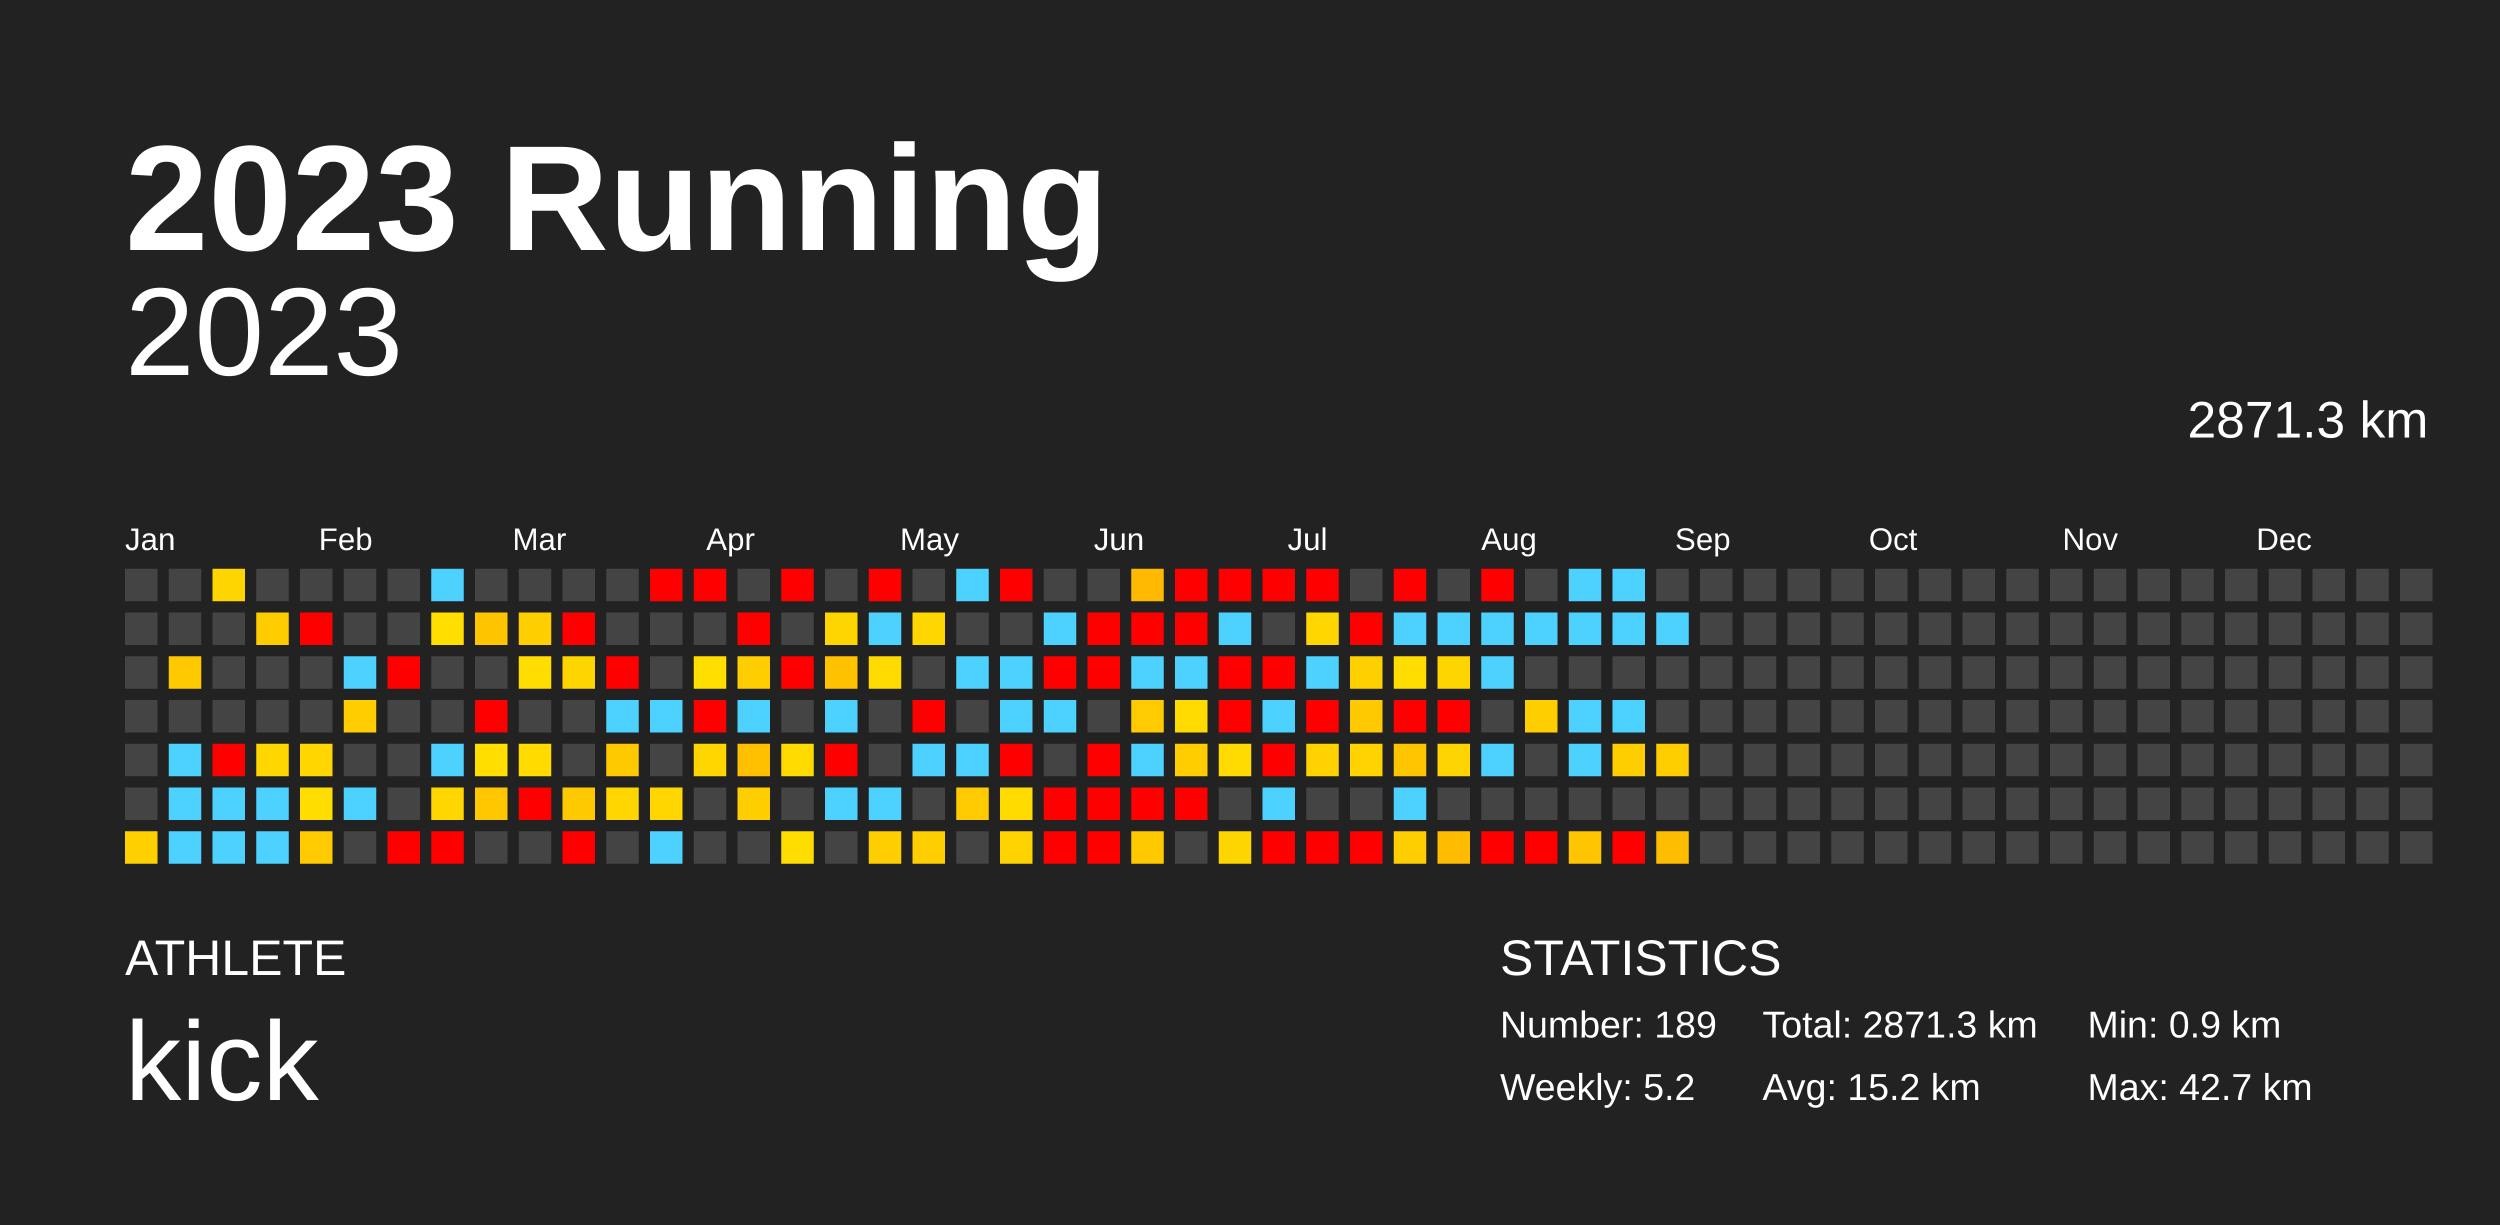
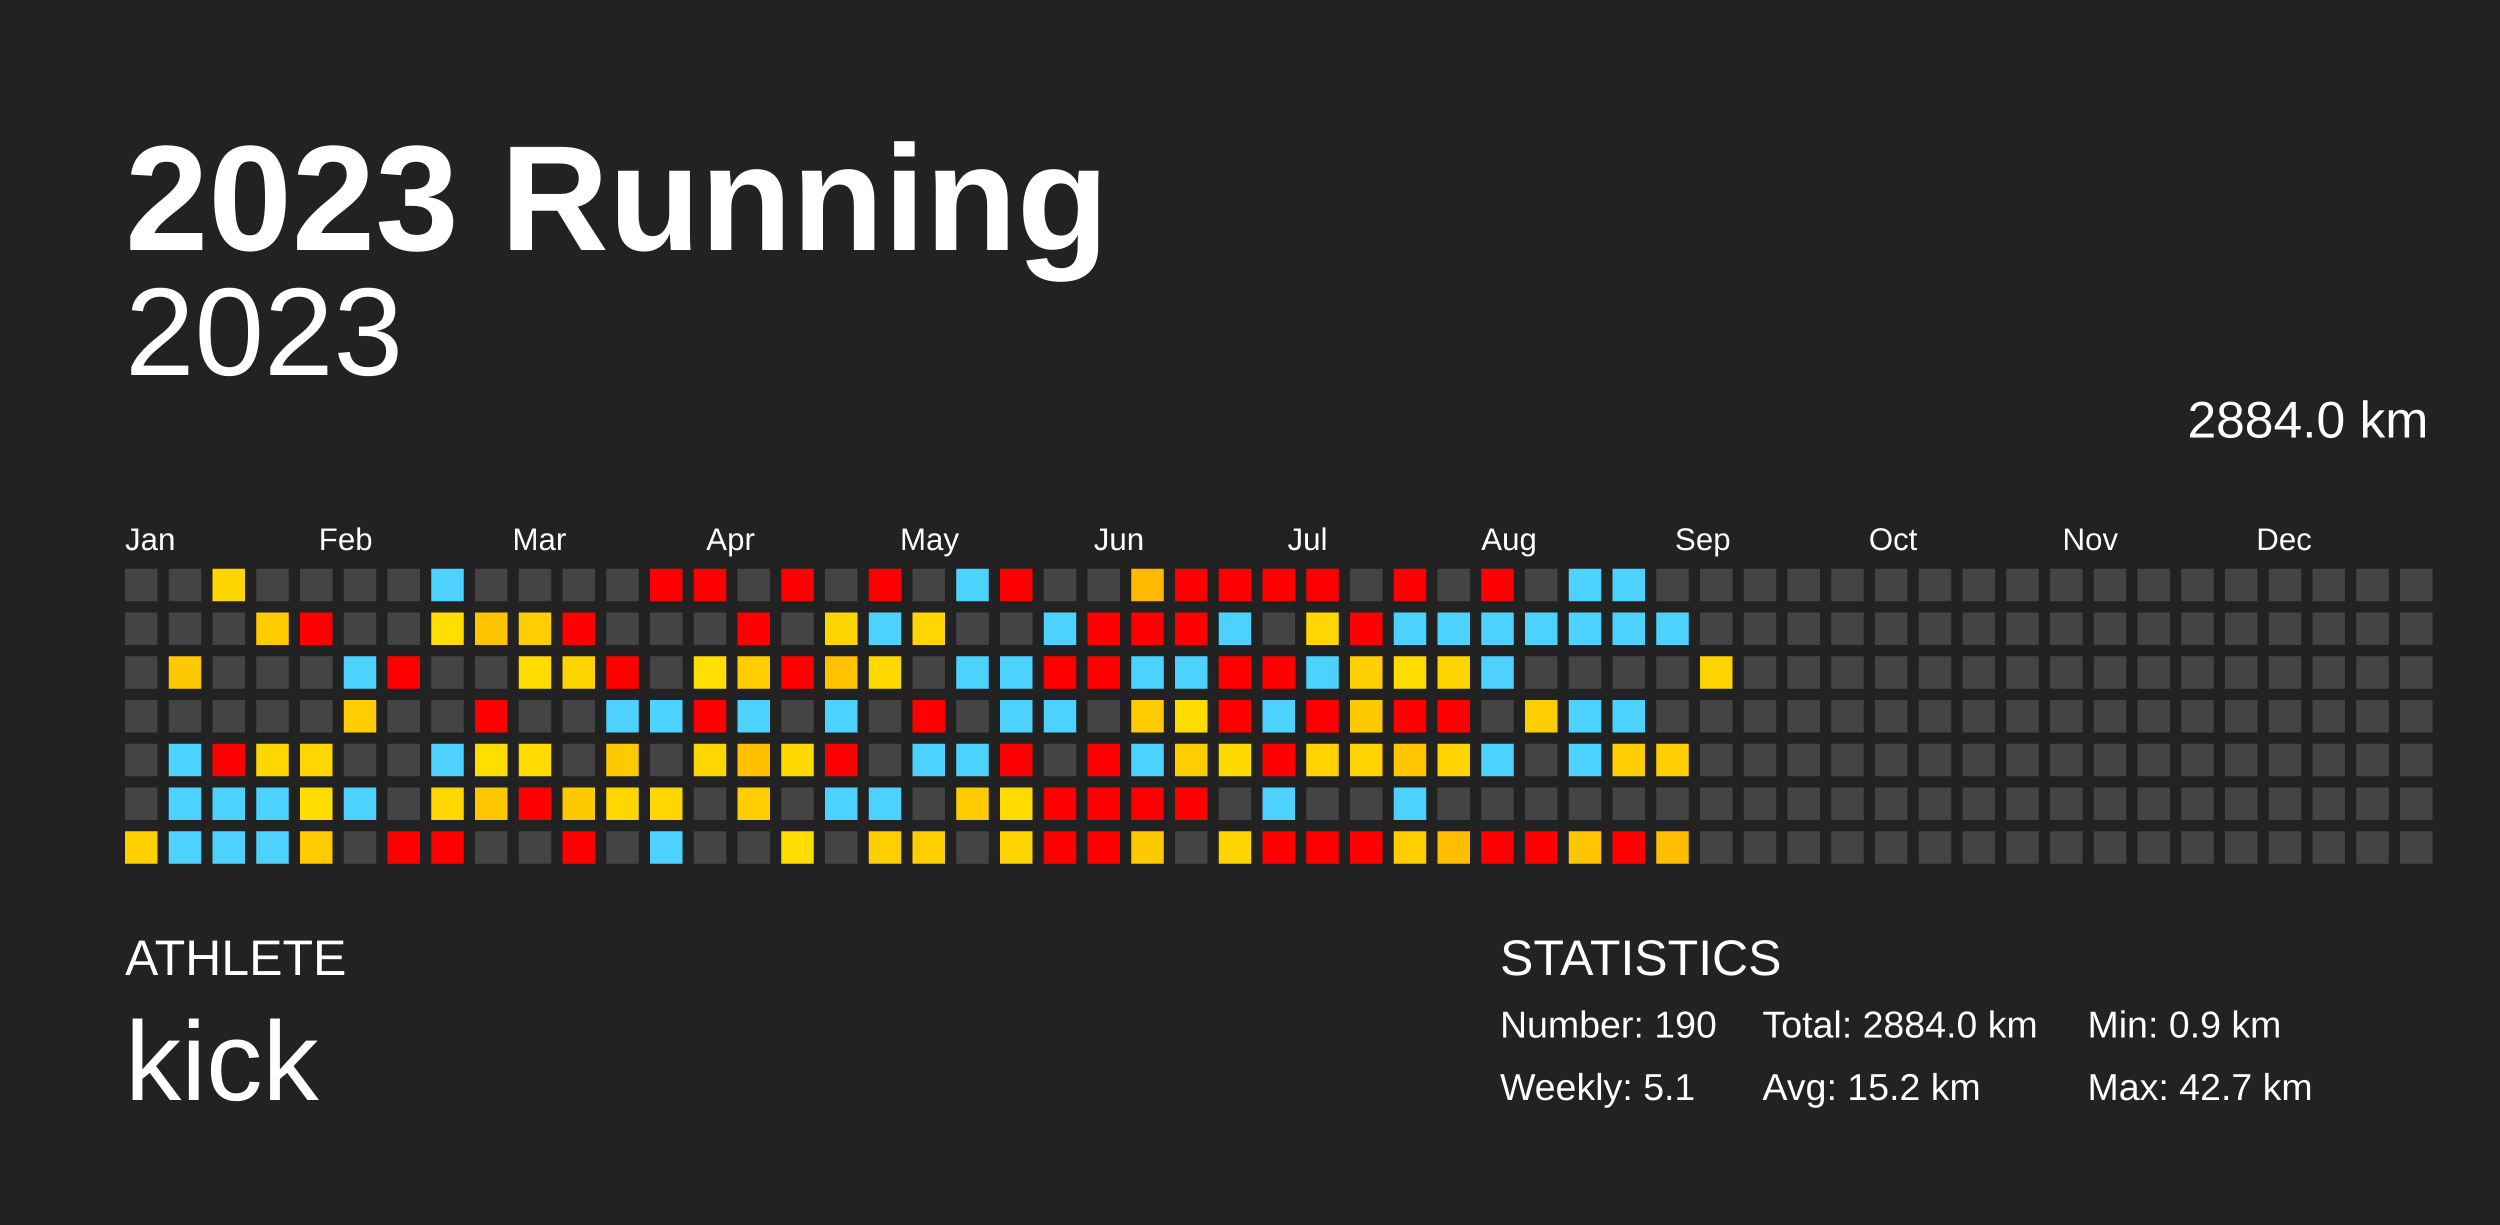
<svg xmlns="http://www.w3.org/2000/svg" baseProfile="full" height="98mm" version="1.1" viewBox="0,0,200,98" width="200mm">
  <defs />
  <rect fill="#222222" height="98" width="200" x="0" y="0" />
  <text fill="#FFFFFF" style="font-size:12px; font-family:Arial; font-weight:bold;" x="10" y="20">2023 Running</text>
  <text fill="#FFFFFF" style="font-size:4px; font-family:Arial" x="10" y="78">ATHLETE</text>
  <text fill="#FFFFFF" style="font-size:9px; font-family:Arial" x="10" y="88">kick</text>
  <text fill="#FFFFFF" style="font-size:4px; font-family:Arial" x="120" y="78">STATISTICS</text>
-   <text fill="#FFFFFF" style="font-size:3px; font-family:Arial" x="120" y="83">Number: 189</text>
-   <text fill="#FFFFFF" style="font-size:3px; font-family:Arial" x="120" y="88">Weekly: 5.2</text>
-   <text fill="#FFFFFF" style="font-size:3px; font-family:Arial" x="141" y="83">Total: 2871.3 km</text>
+   <text fill="#FFFFFF" style="font-size:3px; font-family:Arial" x="120" y="83">Number: 190</text>
+   <text fill="#FFFFFF" style="font-size:3px; font-family:Arial" x="120" y="88">Weekly: 5.1</text>
+   <text fill="#FFFFFF" style="font-size:3px; font-family:Arial" x="141" y="83">Total: 2884.0 km</text>
  <text fill="#FFFFFF" style="font-size:3px; font-family:Arial" x="141" y="88">Avg: 15.2 km</text>
  <text fill="#FFFFFF" style="font-size:3px; font-family:Arial" x="167" y="83">Min: 0.9 km</text>
  <text fill="#FFFFFF" style="font-size:3px; font-family:Arial" x="167" y="88">Max: 42.7 km</text>
  <text alignment-baseline="hanging" fill="#FFFFFF" style="font-size:10.0px; font-family:Arial;" x="10" y="30">2023</text>
-   <text alignment-baseline="hanging" fill="#FFFFFF" style="font-size:4.125px; font-family:Arial;" x="175" y="35">2871.3 km</text>
+   <text alignment-baseline="hanging" fill="#FFFFFF" style="font-size:4.125px; font-family:Arial;" x="175" y="35">2884.0 km</text>
  <text fill="#FFFFFF" style="font-size:2.5px; font-family:Arial" x="10.0" y="44">Jan</text>
  <text fill="#FFFFFF" style="font-size:2.5px; font-family:Arial" x="25.5" y="44">Feb</text>
  <text fill="#FFFFFF" style="font-size:2.5px; font-family:Arial" x="41.0" y="44">Mar</text>
  <text fill="#FFFFFF" style="font-size:2.5px; font-family:Arial" x="56.5" y="44">Apr</text>
  <text fill="#FFFFFF" style="font-size:2.5px; font-family:Arial" x="72.0" y="44">May</text>
  <text fill="#FFFFFF" style="font-size:2.5px; font-family:Arial" x="87.5" y="44">Jun</text>
  <text fill="#FFFFFF" style="font-size:2.5px; font-family:Arial" x="103.0" y="44">Jul</text>
  <text fill="#FFFFFF" style="font-size:2.5px; font-family:Arial" x="118.5" y="44">Aug</text>
  <text fill="#FFFFFF" style="font-size:2.5px; font-family:Arial" x="134.0" y="44">Sep</text>
  <text fill="#FFFFFF" style="font-size:2.5px; font-family:Arial" x="149.5" y="44">Oct</text>
  <text fill="#FFFFFF" style="font-size:2.5px; font-family:Arial" x="165.0" y="44">Nov</text>
  <text fill="#FFFFFF" style="font-size:2.5px; font-family:Arial" x="180.5" y="44">Dec</text>
  <rect fill="#444444" height="2.6" width="2.6" x="10.0" y="45.5" />
  <rect fill="#444444" height="2.6" width="2.6" x="10.0" y="49.0" />
  <rect fill="#444444" height="2.6" width="2.6" x="10.0" y="52.5" />
  <rect fill="#444444" height="2.6" width="2.6" x="10.0" y="56.0" />
  <rect fill="#444444" height="2.6" width="2.6" x="10.0" y="59.5" />
  <rect fill="#444444" height="2.6" width="2.6" x="10.0" y="63.0" />
  <rect fill="#ffd000" height="2.6" width="2.6" x="10.0" y="66.5" />
  <rect fill="#444444" height="2.6" width="2.6" x="13.5" y="45.5" />
  <rect fill="#444444" height="2.6" width="2.6" x="13.5" y="49.0" />
  <rect fill="#ffc900" height="2.6" width="2.6" x="13.5" y="52.5" />
  <rect fill="#444444" height="2.6" width="2.6" x="13.5" y="56.0" />
  <rect fill="#4dd2ff" height="2.6" width="2.6" x="13.5" y="59.5" />
  <rect fill="#4dd2ff" height="2.6" width="2.6" x="13.5" y="63.0" />
  <rect fill="#4dd2ff" height="2.6" width="2.6" x="13.5" y="66.5" />
  <rect fill="#ffd500" height="2.6" width="2.6" x="17.0" y="45.5" />
  <rect fill="#444444" height="2.6" width="2.6" x="17.0" y="49.0" />
  <rect fill="#444444" height="2.6" width="2.6" x="17.0" y="52.5" />
  <rect fill="#444444" height="2.6" width="2.6" x="17.0" y="56.0" />
  <rect fill="red" height="2.6" width="2.6" x="17.0" y="59.5" />
  <rect fill="#4dd2ff" height="2.6" width="2.6" x="17.0" y="63.0" />
  <rect fill="#4dd2ff" height="2.6" width="2.6" x="17.0" y="66.5" />
  <rect fill="#444444" height="2.6" width="2.6" x="20.5" y="45.5" />
  <rect fill="#ffcc00" height="2.6" width="2.6" x="20.5" y="49.0" />
  <rect fill="#444444" height="2.6" width="2.6" x="20.5" y="52.5" />
  <rect fill="#444444" height="2.6" width="2.6" x="20.5" y="56.0" />
  <rect fill="#ffd600" height="2.6" width="2.6" x="20.5" y="59.5" />
  <rect fill="#4dd2ff" height="2.6" width="2.6" x="20.5" y="63.0" />
  <rect fill="#4dd2ff" height="2.6" width="2.6" x="20.5" y="66.5" />
  <rect fill="#444444" height="2.6" width="2.6" x="24.0" y="45.5" />
  <rect fill="red" height="2.6" width="2.6" x="24.0" y="49.0" />
  <rect fill="#444444" height="2.6" width="2.6" x="24.0" y="52.5" />
  <rect fill="#444444" height="2.6" width="2.6" x="24.0" y="56.0" />
  <rect fill="#ffd600" height="2.6" width="2.6" x="24.0" y="59.5" />
  <rect fill="#ffdd00" height="2.6" width="2.6" x="24.0" y="63.0" />
  <rect fill="#ffca00" height="2.6" width="2.6" x="24.0" y="66.5" />
  <rect fill="#444444" height="2.6" width="2.6" x="27.5" y="45.5" />
  <rect fill="#444444" height="2.6" width="2.6" x="27.5" y="49.0" />
  <rect fill="#4dd2ff" height="2.6" width="2.6" x="27.5" y="52.5" />
  <rect fill="#ffcd00" height="2.6" width="2.6" x="27.5" y="56.0" />
  <rect fill="#444444" height="2.6" width="2.6" x="27.5" y="59.5" />
  <rect fill="#4dd2ff" height="2.6" width="2.6" x="27.5" y="63.0" />
  <rect fill="#444444" height="2.6" width="2.6" x="27.5" y="66.5" />
  <rect fill="#444444" height="2.6" width="2.6" x="31.0" y="45.5" />
  <rect fill="#444444" height="2.6" width="2.6" x="31.0" y="49.0" />
  <rect fill="red" height="2.6" width="2.6" x="31.0" y="52.5" />
  <rect fill="#444444" height="2.6" width="2.6" x="31.0" y="56.0" />
  <rect fill="#444444" height="2.6" width="2.6" x="31.0" y="59.5" />
  <rect fill="#444444" height="2.6" width="2.6" x="31.0" y="63.0" />
  <rect fill="red" height="2.6" width="2.6" x="31.0" y="66.5" />
  <rect fill="#4dd2ff" height="2.6" width="2.6" x="34.5" y="45.5" />
  <rect fill="#ffde00" height="2.6" width="2.6" x="34.5" y="49.0" />
  <rect fill="#444444" height="2.6" width="2.6" x="34.5" y="52.5" />
  <rect fill="#444444" height="2.6" width="2.6" x="34.5" y="56.0" />
  <rect fill="#4dd2ff" height="2.6" width="2.6" x="34.5" y="59.5" />
  <rect fill="#ffd600" height="2.6" width="2.6" x="34.5" y="63.0" />
  <rect fill="red" height="2.6" width="2.6" x="34.5" y="66.5" />
  <rect fill="#444444" height="2.6" width="2.6" x="38.0" y="45.5" />
  <rect fill="#ffc400" height="2.6" width="2.6" x="38.0" y="49.0" />
  <rect fill="#444444" height="2.6" width="2.6" x="38.0" y="52.5" />
  <rect fill="red" height="2.6" width="2.6" x="38.0" y="56.0" />
  <rect fill="#ffde00" height="2.6" width="2.6" x="38.0" y="59.5" />
  <rect fill="#ffc700" height="2.6" width="2.6" x="38.0" y="63.0" />
  <rect fill="#444444" height="2.6" width="2.6" x="38.0" y="66.5" />
  <rect fill="#444444" height="2.6" width="2.6" x="41.5" y="45.5" />
  <rect fill="#ffce00" height="2.6" width="2.6" x="41.5" y="49.0" />
  <rect fill="#ffdd00" height="2.6" width="2.6" x="41.5" y="52.5" />
  <rect fill="#444444" height="2.6" width="2.6" x="41.5" y="56.0" />
  <rect fill="#ffdb00" height="2.6" width="2.6" x="41.5" y="59.5" />
  <rect fill="red" height="2.6" width="2.6" x="41.5" y="63.0" />
  <rect fill="#444444" height="2.6" width="2.6" x="41.5" y="66.5" />
  <rect fill="#444444" height="2.6" width="2.6" x="45.0" y="45.5" />
  <rect fill="red" height="2.6" width="2.6" x="45.0" y="49.0" />
  <rect fill="#ffd500" height="2.6" width="2.6" x="45.0" y="52.5" />
  <rect fill="#444444" height="2.6" width="2.6" x="45.0" y="56.0" />
  <rect fill="#444444" height="2.6" width="2.6" x="45.0" y="59.5" />
  <rect fill="#ffc900" height="2.6" width="2.6" x="45.0" y="63.0" />
  <rect fill="red" height="2.6" width="2.6" x="45.0" y="66.5" />
  <rect fill="#444444" height="2.6" width="2.6" x="48.5" y="45.5" />
  <rect fill="#444444" height="2.6" width="2.6" x="48.5" y="49.0" />
  <rect fill="red" height="2.6" width="2.6" x="48.5" y="52.5" />
  <rect fill="#4dd2ff" height="2.6" width="2.6" x="48.5" y="56.0" />
  <rect fill="#ffc900" height="2.6" width="2.6" x="48.5" y="59.5" />
  <rect fill="#ffd600" height="2.6" width="2.6" x="48.5" y="63.0" />
  <rect fill="#444444" height="2.6" width="2.6" x="48.5" y="66.5" />
  <rect fill="red" height="2.6" width="2.6" x="52.0" y="45.5" />
  <rect fill="#444444" height="2.6" width="2.6" x="52.0" y="49.0" />
  <rect fill="#444444" height="2.6" width="2.6" x="52.0" y="52.5" />
  <rect fill="#4dd2ff" height="2.6" width="2.6" x="52.0" y="56.0" />
  <rect fill="#444444" height="2.6" width="2.6" x="52.0" y="59.5" />
  <rect fill="#ffd600" height="2.6" width="2.6" x="52.0" y="63.0" />
  <rect fill="#4dd2ff" height="2.6" width="2.6" x="52.0" y="66.5" />
  <rect fill="red" height="2.6" width="2.6" x="55.5" y="45.5" />
  <rect fill="#444444" height="2.6" width="2.6" x="55.5" y="49.0" />
  <rect fill="#ffde00" height="2.6" width="2.6" x="55.5" y="52.5" />
  <rect fill="red" height="2.6" width="2.6" x="55.5" y="56.0" />
  <rect fill="#ffd600" height="2.6" width="2.6" x="55.5" y="59.5" />
  <rect fill="#444444" height="2.6" width="2.6" x="55.5" y="63.0" />
  <rect fill="#444444" height="2.6" width="2.6" x="55.5" y="66.5" />
  <rect fill="#444444" height="2.6" width="2.6" x="59.0" y="45.5" />
  <rect fill="red" height="2.6" width="2.6" x="59.0" y="49.0" />
  <rect fill="#ffcd00" height="2.6" width="2.6" x="59.0" y="52.5" />
  <rect fill="#4dd2ff" height="2.6" width="2.6" x="59.0" y="56.0" />
  <rect fill="#ffc000" height="2.6" width="2.6" x="59.0" y="59.5" />
  <rect fill="#ffce00" height="2.6" width="2.6" x="59.0" y="63.0" />
  <rect fill="#444444" height="2.6" width="2.6" x="59.0" y="66.5" />
  <rect fill="red" height="2.6" width="2.6" x="62.5" y="45.5" />
  <rect fill="#444444" height="2.6" width="2.6" x="62.5" y="49.0" />
  <rect fill="red" height="2.6" width="2.6" x="62.5" y="52.5" />
  <rect fill="#444444" height="2.6" width="2.6" x="62.5" y="56.0" />
  <rect fill="#ffda00" height="2.6" width="2.6" x="62.5" y="59.5" />
  <rect fill="#444444" height="2.6" width="2.6" x="62.5" y="63.0" />
  <rect fill="#ffdd00" height="2.6" width="2.6" x="62.5" y="66.5" />
  <rect fill="#444444" height="2.6" width="2.6" x="66.0" y="45.5" />
  <rect fill="#ffd500" height="2.6" width="2.6" x="66.0" y="49.0" />
  <rect fill="#ffc100" height="2.6" width="2.6" x="66.0" y="52.5" />
  <rect fill="#4dd2ff" height="2.6" width="2.6" x="66.0" y="56.0" />
  <rect fill="red" height="2.6" width="2.6" x="66.0" y="59.5" />
  <rect fill="#4dd2ff" height="2.6" width="2.6" x="66.0" y="63.0" />
  <rect fill="#444444" height="2.6" width="2.6" x="66.0" y="66.5" />
  <rect fill="red" height="2.6" width="2.6" x="69.5" y="45.5" />
  <rect fill="#4dd2ff" height="2.6" width="2.6" x="69.5" y="49.0" />
  <rect fill="#ffda00" height="2.6" width="2.6" x="69.5" y="52.5" />
  <rect fill="#444444" height="2.6" width="2.6" x="69.5" y="56.0" />
  <rect fill="#444444" height="2.6" width="2.6" x="69.5" y="59.5" />
  <rect fill="#4dd2ff" height="2.6" width="2.6" x="69.5" y="63.0" />
  <rect fill="#ffce00" height="2.6" width="2.6" x="69.5" y="66.5" />
  <rect fill="#444444" height="2.6" width="2.6" x="73.0" y="45.5" />
  <rect fill="#ffd600" height="2.6" width="2.6" x="73.0" y="49.0" />
  <rect fill="#444444" height="2.6" width="2.6" x="73.0" y="52.5" />
  <rect fill="red" height="2.6" width="2.6" x="73.0" y="56.0" />
  <rect fill="#4dd2ff" height="2.6" width="2.6" x="73.0" y="59.5" />
  <rect fill="#444444" height="2.6" width="2.6" x="73.0" y="63.0" />
  <rect fill="#ffce00" height="2.6" width="2.6" x="73.0" y="66.5" />
  <rect fill="#4dd2ff" height="2.6" width="2.6" x="76.5" y="45.5" />
  <rect fill="#444444" height="2.6" width="2.6" x="76.5" y="49.0" />
  <rect fill="#4dd2ff" height="2.6" width="2.6" x="76.5" y="52.5" />
  <rect fill="#444444" height="2.6" width="2.6" x="76.5" y="56.0" />
  <rect fill="#4dd2ff" height="2.6" width="2.6" x="76.5" y="59.5" />
  <rect fill="#ffca00" height="2.6" width="2.6" x="76.5" y="63.0" />
  <rect fill="#444444" height="2.6" width="2.6" x="76.5" y="66.5" />
  <rect fill="red" height="2.6" width="2.6" x="80.0" y="45.5" />
  <rect fill="#444444" height="2.6" width="2.6" x="80.0" y="49.0" />
  <rect fill="#4dd2ff" height="2.6" width="2.6" x="80.0" y="52.5" />
  <rect fill="#4dd2ff" height="2.6" width="2.6" x="80.0" y="56.0" />
  <rect fill="red" height="2.6" width="2.6" x="80.0" y="59.5" />
  <rect fill="#ffdb00" height="2.6" width="2.6" x="80.0" y="63.0" />
  <rect fill="#ffd300" height="2.6" width="2.6" x="80.0" y="66.5" />
  <rect fill="#444444" height="2.6" width="2.6" x="83.5" y="45.5" />
  <rect fill="#4dd2ff" height="2.6" width="2.6" x="83.5" y="49.0" />
  <rect fill="red" height="2.6" width="2.6" x="83.5" y="52.5" />
  <rect fill="#4dd2ff" height="2.6" width="2.6" x="83.5" y="56.0" />
  <rect fill="#444444" height="2.6" width="2.6" x="83.5" y="59.5" />
  <rect fill="red" height="2.6" width="2.6" x="83.5" y="63.0" />
  <rect fill="red" height="2.6" width="2.6" x="83.5" y="66.5" />
  <rect fill="#444444" height="2.6" width="2.6" x="87.0" y="45.5" />
  <rect fill="red" height="2.6" width="2.6" x="87.0" y="49.0" />
  <rect fill="red" height="2.6" width="2.6" x="87.0" y="52.5" />
  <rect fill="#444444" height="2.6" width="2.6" x="87.0" y="56.0" />
  <rect fill="red" height="2.6" width="2.6" x="87.0" y="59.5" />
  <rect fill="red" height="2.6" width="2.6" x="87.0" y="63.0" />
  <rect fill="red" height="2.6" width="2.6" x="87.0" y="66.5" />
  <rect fill="#ffb900" height="2.6" width="2.6" x="90.5" y="45.5" />
  <rect fill="red" height="2.6" width="2.6" x="90.5" y="49.0" />
  <rect fill="#4dd2ff" height="2.6" width="2.6" x="90.5" y="52.5" />
  <rect fill="#ffca00" height="2.6" width="2.6" x="90.5" y="56.0" />
  <rect fill="#4dd2ff" height="2.6" width="2.6" x="90.5" y="59.5" />
  <rect fill="red" height="2.6" width="2.6" x="90.5" y="63.0" />
  <rect fill="#ffc900" height="2.6" width="2.6" x="90.5" y="66.5" />
  <rect fill="red" height="2.6" width="2.6" x="94.0" y="45.5" />
  <rect fill="red" height="2.6" width="2.6" x="94.0" y="49.0" />
  <rect fill="#4dd2ff" height="2.6" width="2.6" x="94.0" y="52.5" />
  <rect fill="#ffdb00" height="2.6" width="2.6" x="94.0" y="56.0" />
  <rect fill="#ffcd00" height="2.6" width="2.6" x="94.0" y="59.5" />
  <rect fill="red" height="2.6" width="2.6" x="94.0" y="63.0" />
  <rect fill="#444444" height="2.6" width="2.6" x="94.0" y="66.5" />
  <rect fill="red" height="2.6" width="2.6" x="97.5" y="45.5" />
  <rect fill="#4dd2ff" height="2.6" width="2.6" x="97.5" y="49.0" />
  <rect fill="red" height="2.6" width="2.6" x="97.5" y="52.5" />
  <rect fill="red" height="2.6" width="2.6" x="97.5" y="56.0" />
  <rect fill="#ffda00" height="2.6" width="2.6" x="97.5" y="59.5" />
  <rect fill="#444444" height="2.6" width="2.6" x="97.5" y="63.0" />
  <rect fill="#ffd500" height="2.6" width="2.6" x="97.5" y="66.5" />
  <rect fill="red" height="2.6" width="2.6" x="101.0" y="45.5" />
  <rect fill="#444444" height="2.6" width="2.6" x="101.0" y="49.0" />
  <rect fill="red" height="2.6" width="2.6" x="101.0" y="52.5" />
  <rect fill="#4dd2ff" height="2.6" width="2.6" x="101.0" y="56.0" />
  <rect fill="red" height="2.6" width="2.6" x="101.0" y="59.5" />
  <rect fill="#4dd2ff" height="2.6" width="2.6" x="101.0" y="63.0" />
  <rect fill="red" height="2.6" width="2.6" x="101.0" y="66.5" />
  <rect fill="red" height="2.6" width="2.6" x="104.5" y="45.5" />
  <rect fill="#ffd600" height="2.6" width="2.6" x="104.5" y="49.0" />
  <rect fill="#4dd2ff" height="2.6" width="2.6" x="104.5" y="52.5" />
  <rect fill="red" height="2.6" width="2.6" x="104.5" y="56.0" />
  <rect fill="#ffd200" height="2.6" width="2.6" x="104.5" y="59.5" />
  <rect fill="#444444" height="2.6" width="2.6" x="104.5" y="63.0" />
  <rect fill="red" height="2.6" width="2.6" x="104.5" y="66.5" />
  <rect fill="#444444" height="2.6" width="2.6" x="108.0" y="45.5" />
  <rect fill="red" height="2.6" width="2.6" x="108.0" y="49.0" />
  <rect fill="#ffd000" height="2.6" width="2.6" x="108.0" y="52.5" />
  <rect fill="#ffc900" height="2.6" width="2.6" x="108.0" y="56.0" />
  <rect fill="#ffd300" height="2.6" width="2.6" x="108.0" y="59.5" />
  <rect fill="#444444" height="2.6" width="2.6" x="108.0" y="63.0" />
  <rect fill="red" height="2.6" width="2.6" x="108.0" y="66.5" />
  <rect fill="red" height="2.6" width="2.6" x="111.5" y="45.5" />
  <rect fill="#4dd2ff" height="2.6" width="2.6" x="111.5" y="49.0" />
  <rect fill="#ffdd00" height="2.6" width="2.6" x="111.5" y="52.5" />
  <rect fill="red" height="2.6" width="2.6" x="111.5" y="56.0" />
  <rect fill="#ffc600" height="2.6" width="2.6" x="111.5" y="59.5" />
  <rect fill="#4dd2ff" height="2.6" width="2.6" x="111.5" y="63.0" />
  <rect fill="#ffce00" height="2.6" width="2.6" x="111.5" y="66.5" />
  <rect fill="#444444" height="2.6" width="2.6" x="115.0" y="45.5" />
  <rect fill="#4dd2ff" height="2.6" width="2.6" x="115.0" y="49.0" />
  <rect fill="#ffd500" height="2.6" width="2.6" x="115.0" y="52.5" />
  <rect fill="red" height="2.6" width="2.6" x="115.0" y="56.0" />
  <rect fill="#ffd400" height="2.6" width="2.6" x="115.0" y="59.5" />
  <rect fill="#444444" height="2.6" width="2.6" x="115.0" y="63.0" />
  <rect fill="#ffbc00" height="2.6" width="2.6" x="115.0" y="66.5" />
  <rect fill="red" height="2.6" width="2.6" x="118.5" y="45.5" />
  <rect fill="#4dd2ff" height="2.6" width="2.6" x="118.5" y="49.0" />
  <rect fill="#4dd2ff" height="2.6" width="2.6" x="118.5" y="52.5" />
  <rect fill="#444444" height="2.6" width="2.6" x="118.5" y="56.0" />
  <rect fill="#4dd2ff" height="2.6" width="2.6" x="118.5" y="59.5" />
  <rect fill="#444444" height="2.6" width="2.6" x="118.5" y="63.0" />
  <rect fill="red" height="2.6" width="2.6" x="118.5" y="66.5" />
  <rect fill="#444444" height="2.6" width="2.6" x="122.0" y="45.5" />
  <rect fill="#4dd2ff" height="2.6" width="2.6" x="122.0" y="49.0" />
  <rect fill="#444444" height="2.6" width="2.6" x="122.0" y="52.5" />
  <rect fill="#ffce00" height="2.6" width="2.6" x="122.0" y="56.0" />
  <rect fill="#444444" height="2.6" width="2.6" x="122.0" y="59.5" />
  <rect fill="#444444" height="2.6" width="2.6" x="122.0" y="63.0" />
  <rect fill="red" height="2.6" width="2.6" x="122.0" y="66.5" />
  <rect fill="#4dd2ff" height="2.6" width="2.6" x="125.5" y="45.5" />
  <rect fill="#4dd2ff" height="2.6" width="2.6" x="125.5" y="49.0" />
  <rect fill="#444444" height="2.6" width="2.6" x="125.5" y="52.5" />
  <rect fill="#4dd2ff" height="2.6" width="2.6" x="125.5" y="56.0" />
  <rect fill="#4dd2ff" height="2.6" width="2.6" x="125.5" y="59.5" />
  <rect fill="#444444" height="2.6" width="2.6" x="125.5" y="63.0" />
  <rect fill="#ffc500" height="2.6" width="2.6" x="125.5" y="66.5" />
  <rect fill="#4dd2ff" height="2.6" width="2.6" x="129.0" y="45.5" />
  <rect fill="#4dd2ff" height="2.6" width="2.6" x="129.0" y="49.0" />
  <rect fill="#444444" height="2.6" width="2.6" x="129.0" y="52.5" />
  <rect fill="#4dd2ff" height="2.6" width="2.6" x="129.0" y="56.0" />
  <rect fill="#ffce00" height="2.6" width="2.6" x="129.0" y="59.5" />
  <rect fill="#444444" height="2.6" width="2.6" x="129.0" y="63.0" />
  <rect fill="red" height="2.6" width="2.6" x="129.0" y="66.5" />
  <rect fill="#444444" height="2.6" width="2.6" x="132.5" y="45.5" />
  <rect fill="#4dd2ff" height="2.6" width="2.6" x="132.5" y="49.0" />
  <rect fill="#444444" height="2.6" width="2.6" x="132.5" y="52.5" />
  <rect fill="#444444" height="2.6" width="2.6" x="132.5" y="56.0" />
  <rect fill="#ffce00" height="2.6" width="2.6" x="132.5" y="59.5" />
  <rect fill="#444444" height="2.6" width="2.6" x="132.5" y="63.0" />
  <rect fill="#ffbd00" height="2.6" width="2.6" x="132.5" y="66.5" />
  <rect fill="#444444" height="2.6" width="2.6" x="136.0" y="45.5" />
  <rect fill="#444444" height="2.6" width="2.6" x="136.0" y="49.0" />
-   <rect fill="#444444" height="2.6" width="2.6" x="136.0" y="52.5" />
+   <rect fill="#ffd300" height="2.6" width="2.6" x="136.0" y="52.5" />
  <rect fill="#444444" height="2.6" width="2.6" x="136.0" y="56.0" />
  <rect fill="#444444" height="2.6" width="2.6" x="136.0" y="59.5" />
  <rect fill="#444444" height="2.6" width="2.6" x="136.0" y="63.0" />
  <rect fill="#444444" height="2.6" width="2.6" x="136.0" y="66.5" />
  <rect fill="#444444" height="2.6" width="2.6" x="139.5" y="45.5" />
  <rect fill="#444444" height="2.6" width="2.6" x="139.5" y="49.0" />
  <rect fill="#444444" height="2.6" width="2.6" x="139.5" y="52.5" />
  <rect fill="#444444" height="2.6" width="2.6" x="139.5" y="56.0" />
  <rect fill="#444444" height="2.6" width="2.6" x="139.5" y="59.5" />
  <rect fill="#444444" height="2.6" width="2.6" x="139.5" y="63.0" />
  <rect fill="#444444" height="2.6" width="2.6" x="139.5" y="66.5" />
  <rect fill="#444444" height="2.6" width="2.6" x="143.0" y="45.5" />
  <rect fill="#444444" height="2.6" width="2.6" x="143.0" y="49.0" />
  <rect fill="#444444" height="2.6" width="2.6" x="143.0" y="52.5" />
  <rect fill="#444444" height="2.6" width="2.6" x="143.0" y="56.0" />
  <rect fill="#444444" height="2.6" width="2.6" x="143.0" y="59.5" />
  <rect fill="#444444" height="2.6" width="2.6" x="143.0" y="63.0" />
  <rect fill="#444444" height="2.6" width="2.6" x="143.0" y="66.5" />
  <rect fill="#444444" height="2.6" width="2.6" x="146.5" y="45.5" />
  <rect fill="#444444" height="2.6" width="2.6" x="146.5" y="49.0" />
  <rect fill="#444444" height="2.6" width="2.6" x="146.5" y="52.5" />
  <rect fill="#444444" height="2.6" width="2.6" x="146.5" y="56.0" />
  <rect fill="#444444" height="2.6" width="2.6" x="146.5" y="59.5" />
  <rect fill="#444444" height="2.6" width="2.6" x="146.5" y="63.0" />
  <rect fill="#444444" height="2.6" width="2.6" x="146.5" y="66.5" />
  <rect fill="#444444" height="2.6" width="2.6" x="150.0" y="45.5" />
  <rect fill="#444444" height="2.6" width="2.6" x="150.0" y="49.0" />
  <rect fill="#444444" height="2.6" width="2.6" x="150.0" y="52.5" />
  <rect fill="#444444" height="2.6" width="2.6" x="150.0" y="56.0" />
  <rect fill="#444444" height="2.6" width="2.6" x="150.0" y="59.5" />
  <rect fill="#444444" height="2.6" width="2.6" x="150.0" y="63.0" />
  <rect fill="#444444" height="2.6" width="2.6" x="150.0" y="66.5" />
  <rect fill="#444444" height="2.6" width="2.6" x="153.5" y="45.5" />
  <rect fill="#444444" height="2.6" width="2.6" x="153.5" y="49.0" />
  <rect fill="#444444" height="2.6" width="2.6" x="153.5" y="52.5" />
  <rect fill="#444444" height="2.6" width="2.6" x="153.5" y="56.0" />
  <rect fill="#444444" height="2.6" width="2.6" x="153.5" y="59.5" />
  <rect fill="#444444" height="2.6" width="2.6" x="153.5" y="63.0" />
  <rect fill="#444444" height="2.6" width="2.6" x="153.5" y="66.5" />
  <rect fill="#444444" height="2.6" width="2.6" x="157.0" y="45.5" />
  <rect fill="#444444" height="2.6" width="2.6" x="157.0" y="49.0" />
  <rect fill="#444444" height="2.6" width="2.6" x="157.0" y="52.5" />
  <rect fill="#444444" height="2.6" width="2.6" x="157.0" y="56.0" />
  <rect fill="#444444" height="2.6" width="2.6" x="157.0" y="59.5" />
  <rect fill="#444444" height="2.6" width="2.6" x="157.0" y="63.0" />
  <rect fill="#444444" height="2.6" width="2.6" x="157.0" y="66.5" />
  <rect fill="#444444" height="2.6" width="2.6" x="160.5" y="45.5" />
  <rect fill="#444444" height="2.6" width="2.6" x="160.5" y="49.0" />
  <rect fill="#444444" height="2.6" width="2.6" x="160.5" y="52.5" />
  <rect fill="#444444" height="2.6" width="2.6" x="160.5" y="56.0" />
  <rect fill="#444444" height="2.6" width="2.6" x="160.5" y="59.5" />
  <rect fill="#444444" height="2.6" width="2.6" x="160.5" y="63.0" />
  <rect fill="#444444" height="2.6" width="2.6" x="160.5" y="66.5" />
  <rect fill="#444444" height="2.6" width="2.6" x="164.0" y="45.5" />
  <rect fill="#444444" height="2.6" width="2.6" x="164.0" y="49.0" />
  <rect fill="#444444" height="2.6" width="2.6" x="164.0" y="52.5" />
  <rect fill="#444444" height="2.6" width="2.6" x="164.0" y="56.0" />
  <rect fill="#444444" height="2.6" width="2.6" x="164.0" y="59.5" />
  <rect fill="#444444" height="2.6" width="2.6" x="164.0" y="63.0" />
  <rect fill="#444444" height="2.6" width="2.6" x="164.0" y="66.5" />
  <rect fill="#444444" height="2.6" width="2.6" x="167.5" y="45.5" />
  <rect fill="#444444" height="2.6" width="2.6" x="167.5" y="49.0" />
  <rect fill="#444444" height="2.6" width="2.6" x="167.5" y="52.5" />
  <rect fill="#444444" height="2.6" width="2.6" x="167.5" y="56.0" />
  <rect fill="#444444" height="2.6" width="2.6" x="167.5" y="59.5" />
  <rect fill="#444444" height="2.6" width="2.6" x="167.5" y="63.0" />
  <rect fill="#444444" height="2.6" width="2.6" x="167.5" y="66.5" />
  <rect fill="#444444" height="2.6" width="2.6" x="171.0" y="45.5" />
  <rect fill="#444444" height="2.6" width="2.6" x="171.0" y="49.0" />
  <rect fill="#444444" height="2.6" width="2.6" x="171.0" y="52.5" />
  <rect fill="#444444" height="2.6" width="2.6" x="171.0" y="56.0" />
  <rect fill="#444444" height="2.6" width="2.6" x="171.0" y="59.5" />
  <rect fill="#444444" height="2.6" width="2.6" x="171.0" y="63.0" />
  <rect fill="#444444" height="2.6" width="2.6" x="171.0" y="66.5" />
  <rect fill="#444444" height="2.6" width="2.6" x="174.5" y="45.5" />
  <rect fill="#444444" height="2.6" width="2.6" x="174.5" y="49.0" />
  <rect fill="#444444" height="2.6" width="2.6" x="174.5" y="52.5" />
  <rect fill="#444444" height="2.6" width="2.6" x="174.5" y="56.0" />
  <rect fill="#444444" height="2.6" width="2.6" x="174.5" y="59.5" />
  <rect fill="#444444" height="2.6" width="2.6" x="174.5" y="63.0" />
  <rect fill="#444444" height="2.6" width="2.6" x="174.5" y="66.5" />
  <rect fill="#444444" height="2.6" width="2.6" x="178.0" y="45.5" />
  <rect fill="#444444" height="2.6" width="2.6" x="178.0" y="49.0" />
  <rect fill="#444444" height="2.6" width="2.6" x="178.0" y="52.5" />
  <rect fill="#444444" height="2.6" width="2.6" x="178.0" y="56.0" />
  <rect fill="#444444" height="2.6" width="2.6" x="178.0" y="59.5" />
  <rect fill="#444444" height="2.6" width="2.6" x="178.0" y="63.0" />
  <rect fill="#444444" height="2.6" width="2.6" x="178.0" y="66.5" />
  <rect fill="#444444" height="2.6" width="2.6" x="181.5" y="45.5" />
  <rect fill="#444444" height="2.6" width="2.6" x="181.5" y="49.0" />
  <rect fill="#444444" height="2.6" width="2.6" x="181.5" y="52.5" />
  <rect fill="#444444" height="2.6" width="2.6" x="181.5" y="56.0" />
  <rect fill="#444444" height="2.6" width="2.6" x="181.5" y="59.5" />
  <rect fill="#444444" height="2.6" width="2.6" x="181.5" y="63.0" />
  <rect fill="#444444" height="2.6" width="2.6" x="181.5" y="66.5" />
  <rect fill="#444444" height="2.6" width="2.6" x="185.0" y="45.5" />
  <rect fill="#444444" height="2.6" width="2.6" x="185.0" y="49.0" />
  <rect fill="#444444" height="2.6" width="2.6" x="185.0" y="52.5" />
  <rect fill="#444444" height="2.6" width="2.6" x="185.0" y="56.0" />
  <rect fill="#444444" height="2.6" width="2.6" x="185.0" y="59.5" />
  <rect fill="#444444" height="2.6" width="2.6" x="185.0" y="63.0" />
  <rect fill="#444444" height="2.6" width="2.6" x="185.0" y="66.5" />
  <rect fill="#444444" height="2.6" width="2.6" x="188.5" y="45.5" />
  <rect fill="#444444" height="2.6" width="2.6" x="188.5" y="49.0" />
  <rect fill="#444444" height="2.6" width="2.6" x="188.5" y="52.5" />
  <rect fill="#444444" height="2.6" width="2.6" x="188.5" y="56.0" />
  <rect fill="#444444" height="2.6" width="2.6" x="188.5" y="59.5" />
  <rect fill="#444444" height="2.6" width="2.6" x="188.5" y="63.0" />
  <rect fill="#444444" height="2.6" width="2.6" x="188.5" y="66.5" />
  <rect fill="#444444" height="2.6" width="2.6" x="192.0" y="45.5" />
  <rect fill="#444444" height="2.6" width="2.6" x="192.0" y="49.0" />
  <rect fill="#444444" height="2.6" width="2.6" x="192.0" y="52.5" />
  <rect fill="#444444" height="2.6" width="2.6" x="192.0" y="56.0" />
  <rect fill="#444444" height="2.6" width="2.6" x="192.0" y="59.5" />
  <rect fill="#444444" height="2.6" width="2.6" x="192.0" y="63.0" />
  <rect fill="#444444" height="2.6" width="2.6" x="192.0" y="66.5" />
</svg>
